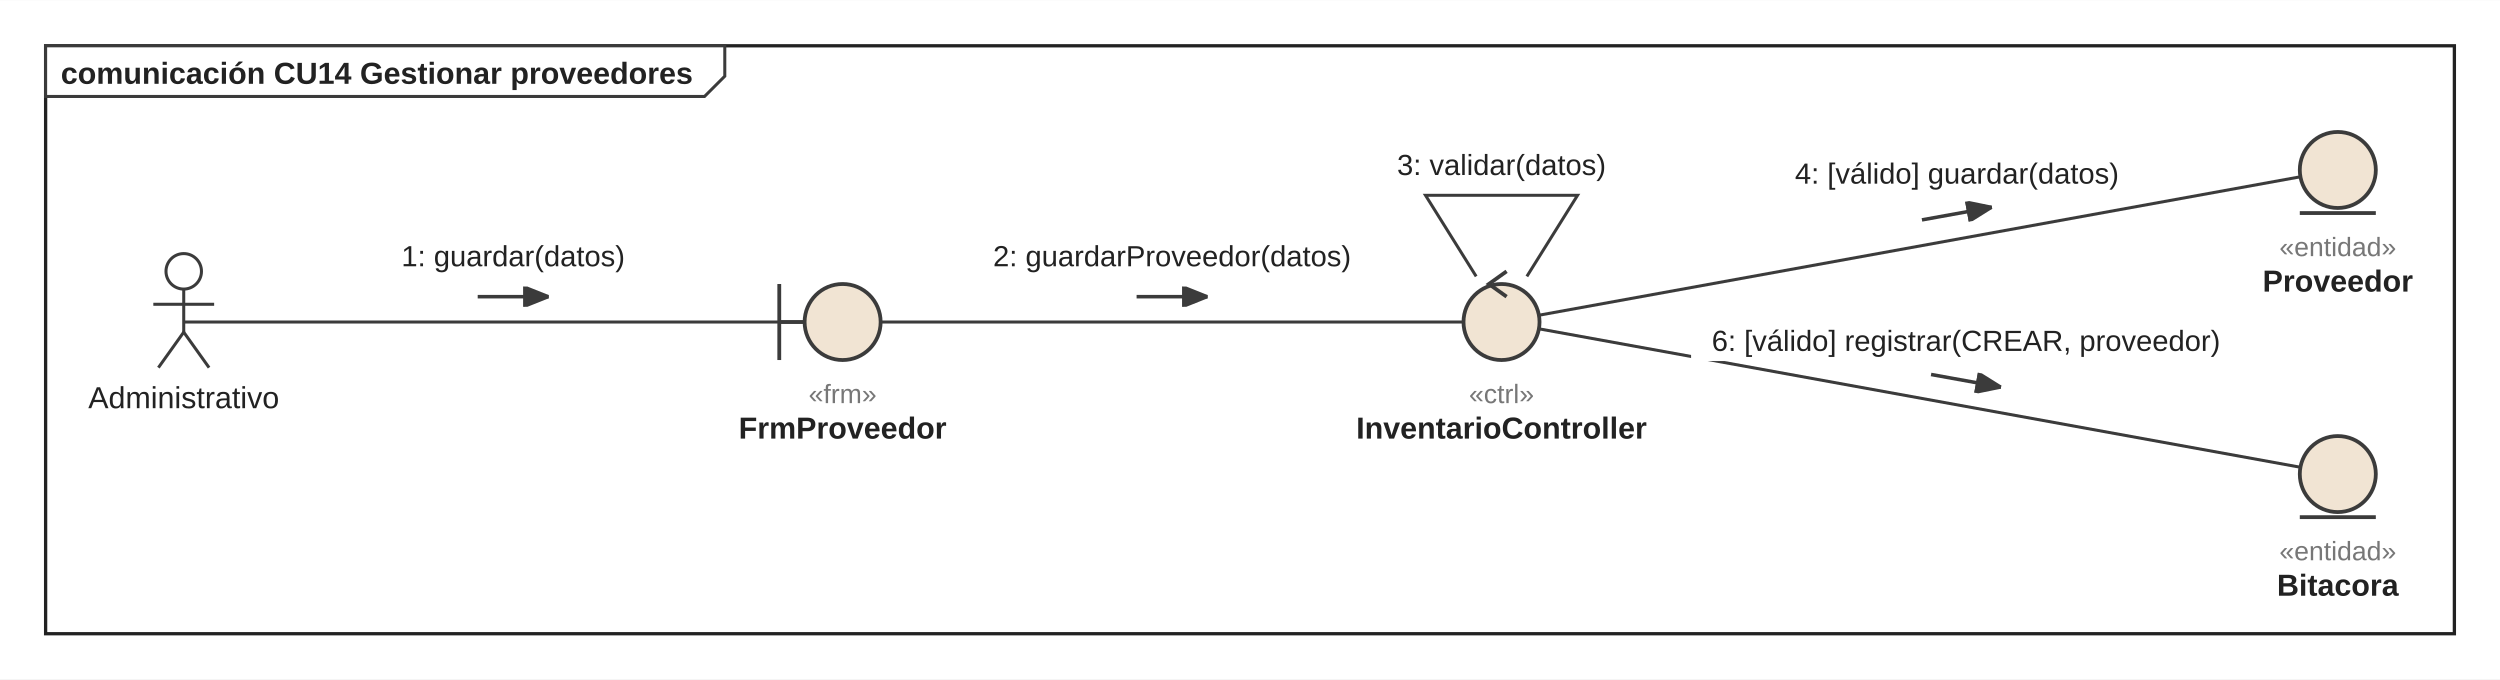
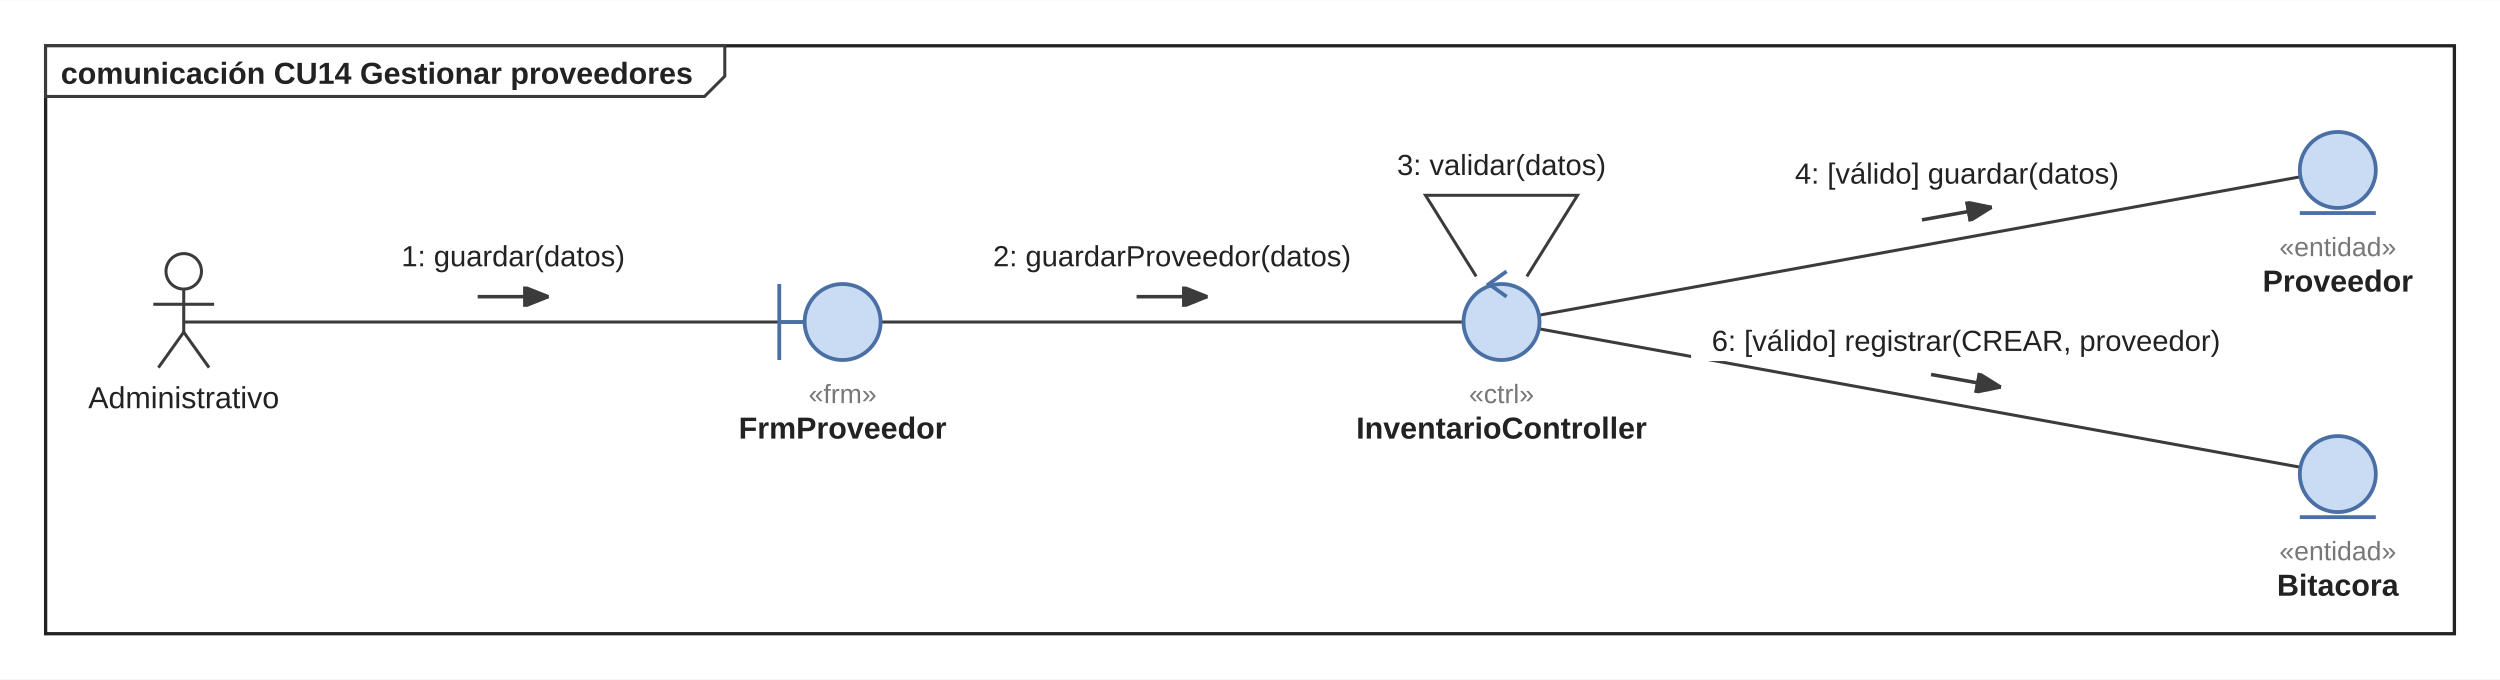
<svg xmlns="http://www.w3.org/2000/svg" width="986" height="268" viewBox="-72.5 -7.0 986.5 268.0">
  <defs>
    <marker id="llena" viewBox="0 0 10 8" refX="10" refY="4" markerWidth="10" markerHeight="8" markerUnits="userSpaceOnUse" orient="auto">
      <path d="M0,0 L10,4 L0,8 z" fill="#3b3b3b" stroke="#3b3b3b" stroke-width="1.2" />
    </marker>
    <marker id="llena_i" viewBox="0 0 10 8" refX="10" refY="4" markerWidth="10" markerHeight="8" markerUnits="userSpaceOnUse" orient="auto-start-reverse">
      <path d="M0,0 L10,4 L0,8 z" fill="#3b3b3b" stroke="#3b3b3b" stroke-width="1.2" />
    </marker>
    <marker id="abierta" viewBox="0 0 10 8" refX="10" refY="4" markerWidth="10" markerHeight="8" markerUnits="userSpaceOnUse" orient="auto">
      <path d="M0,0 L10,4 L0,8" fill="none" stroke="#3b3b3b" stroke-width="1.2" />
    </marker>
    <marker id="abierta_i" viewBox="0 0 10 8" refX="10" refY="4" markerWidth="10" markerHeight="8" markerUnits="userSpaceOnUse" orient="auto-start-reverse">
      <path d="M0,0 L10,4 L0,8" fill="none" stroke="#3b3b3b" stroke-width="1.2" />
    </marker>
    <marker id="triangulo" viewBox="0 0 14 12" refX="12" refY="6" markerWidth="12" markerHeight="12" markerUnits="userSpaceOnUse" orient="auto">
      <path d="M0,0 L12,6 L0,12 z" fill="white" stroke="#3b3b3b" stroke-width="1.2" />
    </marker>
    <marker id="triangulo_i" viewBox="0 0 14 12" refX="12" refY="6" markerWidth="12" markerHeight="12" markerUnits="userSpaceOnUse" orient="auto-start-reverse">
      <path d="M0,0 L12,6 L0,12 z" fill="white" stroke="#3b3b3b" stroke-width="1.2" />
    </marker>
    <marker id="rombo" viewBox="0 0 14 10" refX="14" refY="5" markerWidth="14" markerHeight="10" markerUnits="userSpaceOnUse" orient="auto">
      <path d="M0,5 L7,0 L14,5 L7,10 z" fill="white" stroke="#3b3b3b" stroke-width="1.2" />
    </marker>
    <marker id="rombo_i" viewBox="0 0 14 10" refX="0" refY="5" markerWidth="14" markerHeight="10" markerUnits="userSpaceOnUse" orient="auto-start-reverse">
      <path d="M0,5 L7,0 L14,5 L7,10 z" fill="white" stroke="#3b3b3b" stroke-width="1.2" />
    </marker>
    <marker id="rombo_lleno" viewBox="0 0 14 10" refX="14" refY="5" markerWidth="14" markerHeight="10" markerUnits="userSpaceOnUse" orient="auto">
      <path d="M0,5 L7,0 L14,5 L7,10 z" fill="#3b3b3b" stroke="#3b3b3b" stroke-width="1.2" />
    </marker>
    <marker id="rombo_lleno_i" viewBox="0 0 14 10" refX="0" refY="5" markerWidth="14" markerHeight="10" markerUnits="userSpaceOnUse" orient="auto-start-reverse">
      <path d="M0,5 L7,0 L14,5 L7,10 z" fill="#3b3b3b" stroke="#3b3b3b" stroke-width="1.2" />
    </marker>
  </defs>
  <rect x="-72.5" y="-7.0" width="986.5" height="268.0" fill="white" />
  <rect x="-54.5" y="11.0" width="950.5" height="232.0" rx="0" fill="none" stroke="#222222" stroke-width="1.3" />
  <polyline points="0.0,120.0 260.0,120.0" fill="none" stroke="#3b3b3b" stroke-width="1.2" />
  <polyline points="260.0,120.0 520.0,120.0" fill="none" stroke="#3b3b3b" stroke-width="1.2" />
  <polyline points="530.0,102.0 550.0,70.0 490.0,70.0 510.0,102.0" fill="none" stroke="#3b3b3b" stroke-width="1.2" />
  <rect x="474.0" y="50.5" width="92.0" height="15.5" fill="white" />
  <text x="520.0" y="62.0" font-family="Arial, Helvetica, sans-serif" font-size="11.5" text-anchor="middle" fill="#222222">3: validar(datos)</text>
  <polyline points="520.0,120.0 850.0,60.0" fill="none" stroke="#3b3b3b" stroke-width="1.2" />
  <polyline points="520.0,120.0 850.0,180.0" fill="none" stroke="#3b3b3b" stroke-width="1.2" />
  <polyline points="116.0,110.0 144.0,110.0" fill="none" stroke="#3b3b3b" stroke-width="1.4" marker-end="url(#llena)" />
  <rect x="81.0" y="86.5" width="98.0" height="15.5" fill="white" />
  <text x="130.0" y="98.0" font-family="Arial, Helvetica, sans-serif" font-size="11.5" text-anchor="middle" fill="#222222">1: guardar(datos)</text>
  <polyline points="376.0,110.0 404.0,110.0" fill="none" stroke="#3b3b3b" stroke-width="1.4" marker-end="url(#llena)" />
  <rect x="312.5" y="86.5" width="155.0" height="15.5" fill="white" />
  <text x="390.0" y="98.0" font-family="Arial, Helvetica, sans-serif" font-size="11.5" text-anchor="middle" fill="#222222">2: guardarProveedor(datos)</text>
  <polyline points="685.9,79.7 713.5,74.7" fill="none" stroke="#3b3b3b" stroke-width="1.4" marker-end="url(#llena)" />
  <rect x="629.7" y="53.9" width="140.0" height="15.5" fill="white" />
  <text x="699.7" y="65.4" font-family="Arial, Helvetica, sans-serif" font-size="11.5" text-anchor="middle" fill="#222222">4: [válido] guardar(datos)</text>
  <polyline points="689.5,140.7 717.1,145.7" fill="none" stroke="#3b3b3b" stroke-width="1.4" marker-end="url(#llena)" />
  <rect x="594.8" y="119.9" width="217.0" height="15.5" fill="white" />
  <text x="703.3" y="131.4" font-family="Arial, Helvetica, sans-serif" font-size="11.5" text-anchor="middle" fill="#222222">6: [válido] registrar(CREAR, proveedor)</text>
  <ellipse cx="0.0" cy="100.0" rx="7.0" ry="7.0" fill="white" stroke="#3b3b3b" stroke-width="1.2" />
  <polyline points="0.0,107.0 0.0,124.0" fill="none" stroke="#3b3b3b" stroke-width="1.2" />
  <polyline points="-12.0,113.0 12.0,113.0" fill="none" stroke="#3b3b3b" stroke-width="1.2" />
  <polyline points="-10.0,138.0 0.0,124.0 10.0,138.0" fill="none" stroke="#3b3b3b" stroke-width="1.2" />
  <text x="0.0" y="154.0" font-family="Arial, Helvetica, sans-serif" font-size="12" text-anchor="middle" fill="#222222">Administrativo</text>
-   <polyline points="235.0,105.0 235.0,135.0" fill="none" stroke="#3b3b3b" stroke-width="1.5" />
-   <polyline points="235.0,120.0 245.0,120.0" fill="none" stroke="#3b3b3b" stroke-width="1.5" />
-   <ellipse cx="260.0" cy="120.0" rx="15.0" ry="15.0" fill="#f1e4d3" stroke="#3b3b3b" stroke-width="1.5" />
+   <polyline points="235.0,105.0 235.0,135.0" fill="none" stroke="#4A6FA5" stroke-width="1.5" />
+   <polyline points="235.0,120.0 245.0,120.0" fill="none" stroke="#4A6FA5" stroke-width="1.5" />
+   <ellipse cx="260.0" cy="120.0" rx="15.0" ry="15.0" fill="#CADCF3" stroke="#4A6FA5" stroke-width="1.5" />
  <text x="260.0" y="152.0" font-family="Arial, Helvetica, sans-serif" font-size="10.5" text-anchor="middle" fill="#777777">«frm»</text>
  <text x="260.0" y="166.0" font-family="Arial, Helvetica, sans-serif" font-size="12" text-anchor="middle" fill="#222222" font-weight="bold">FrmProveedor</text>
-   <ellipse cx="520.0" cy="120.0" rx="15.0" ry="15.0" fill="#f1e4d3" stroke="#3b3b3b" stroke-width="1.5" />
-   <polyline points="522.0,100.0 515.0,105.0 522.0,110.0" fill="none" stroke="#3b3b3b" stroke-width="1.5" />
+   <ellipse cx="520.0" cy="120.0" rx="15.0" ry="15.0" fill="#CADCF3" stroke="#4A6FA5" stroke-width="1.5" />
+   <polyline points="522.0,100.0 515.0,105.0 522.0,110.0" fill="none" stroke="#4A6FA5" stroke-width="1.5" />
  <text x="520.0" y="152.0" font-family="Arial, Helvetica, sans-serif" font-size="10.5" text-anchor="middle" fill="#777777">«ctrl»</text>
  <text x="520.0" y="166.0" font-family="Arial, Helvetica, sans-serif" font-size="12" text-anchor="middle" fill="#222222" font-weight="bold">InventarioController</text>
-   <ellipse cx="850.0" cy="60.0" rx="15.0" ry="15.0" fill="#f1e4d3" stroke="#3b3b3b" stroke-width="1.5" />
-   <polyline points="835.0,77.0 865.0,77.0" fill="none" stroke="#3b3b3b" stroke-width="1.5" />
+   <ellipse cx="850.0" cy="60.0" rx="15.0" ry="15.0" fill="#CADCF3" stroke="#4A6FA5" stroke-width="1.5" />
+   <polyline points="835.0,77.0 865.0,77.0" fill="none" stroke="#4A6FA5" stroke-width="1.5" />
  <text x="850.0" y="94.0" font-family="Arial, Helvetica, sans-serif" font-size="10.5" text-anchor="middle" fill="#777777">«entidad»</text>
  <text x="850.0" y="108.0" font-family="Arial, Helvetica, sans-serif" font-size="12" text-anchor="middle" fill="#222222" font-weight="bold">Proveedor</text>
-   <ellipse cx="850.0" cy="180.0" rx="15.0" ry="15.0" fill="#f1e4d3" stroke="#3b3b3b" stroke-width="1.5" />
-   <polyline points="835.0,197.0 865.0,197.0" fill="none" stroke="#3b3b3b" stroke-width="1.5" />
+   <ellipse cx="850.0" cy="180.0" rx="15.0" ry="15.0" fill="#CADCF3" stroke="#4A6FA5" stroke-width="1.5" />
+   <polyline points="835.0,197.0 865.0,197.0" fill="none" stroke="#4A6FA5" stroke-width="1.5" />
  <text x="850.0" y="214.0" font-family="Arial, Helvetica, sans-serif" font-size="10.5" text-anchor="middle" fill="#777777">«entidad»</text>
  <text x="850.0" y="228.0" font-family="Arial, Helvetica, sans-serif" font-size="12" text-anchor="middle" fill="#222222" font-weight="bold">Bitacora</text>
  <polygon points="-54.5,11.0 213.5,11.0 213.5,23.0 205.5,31.0 -54.5,31.0" fill="white" stroke="#3b3b3b" stroke-width="1.2" />
  <text x="-48.5" y="26.0" font-family="Arial, Helvetica, sans-serif" font-size="12" text-anchor="start" fill="#222222" font-weight="bold">comunicación CU14 Gestionar proveedores</text>
</svg>
